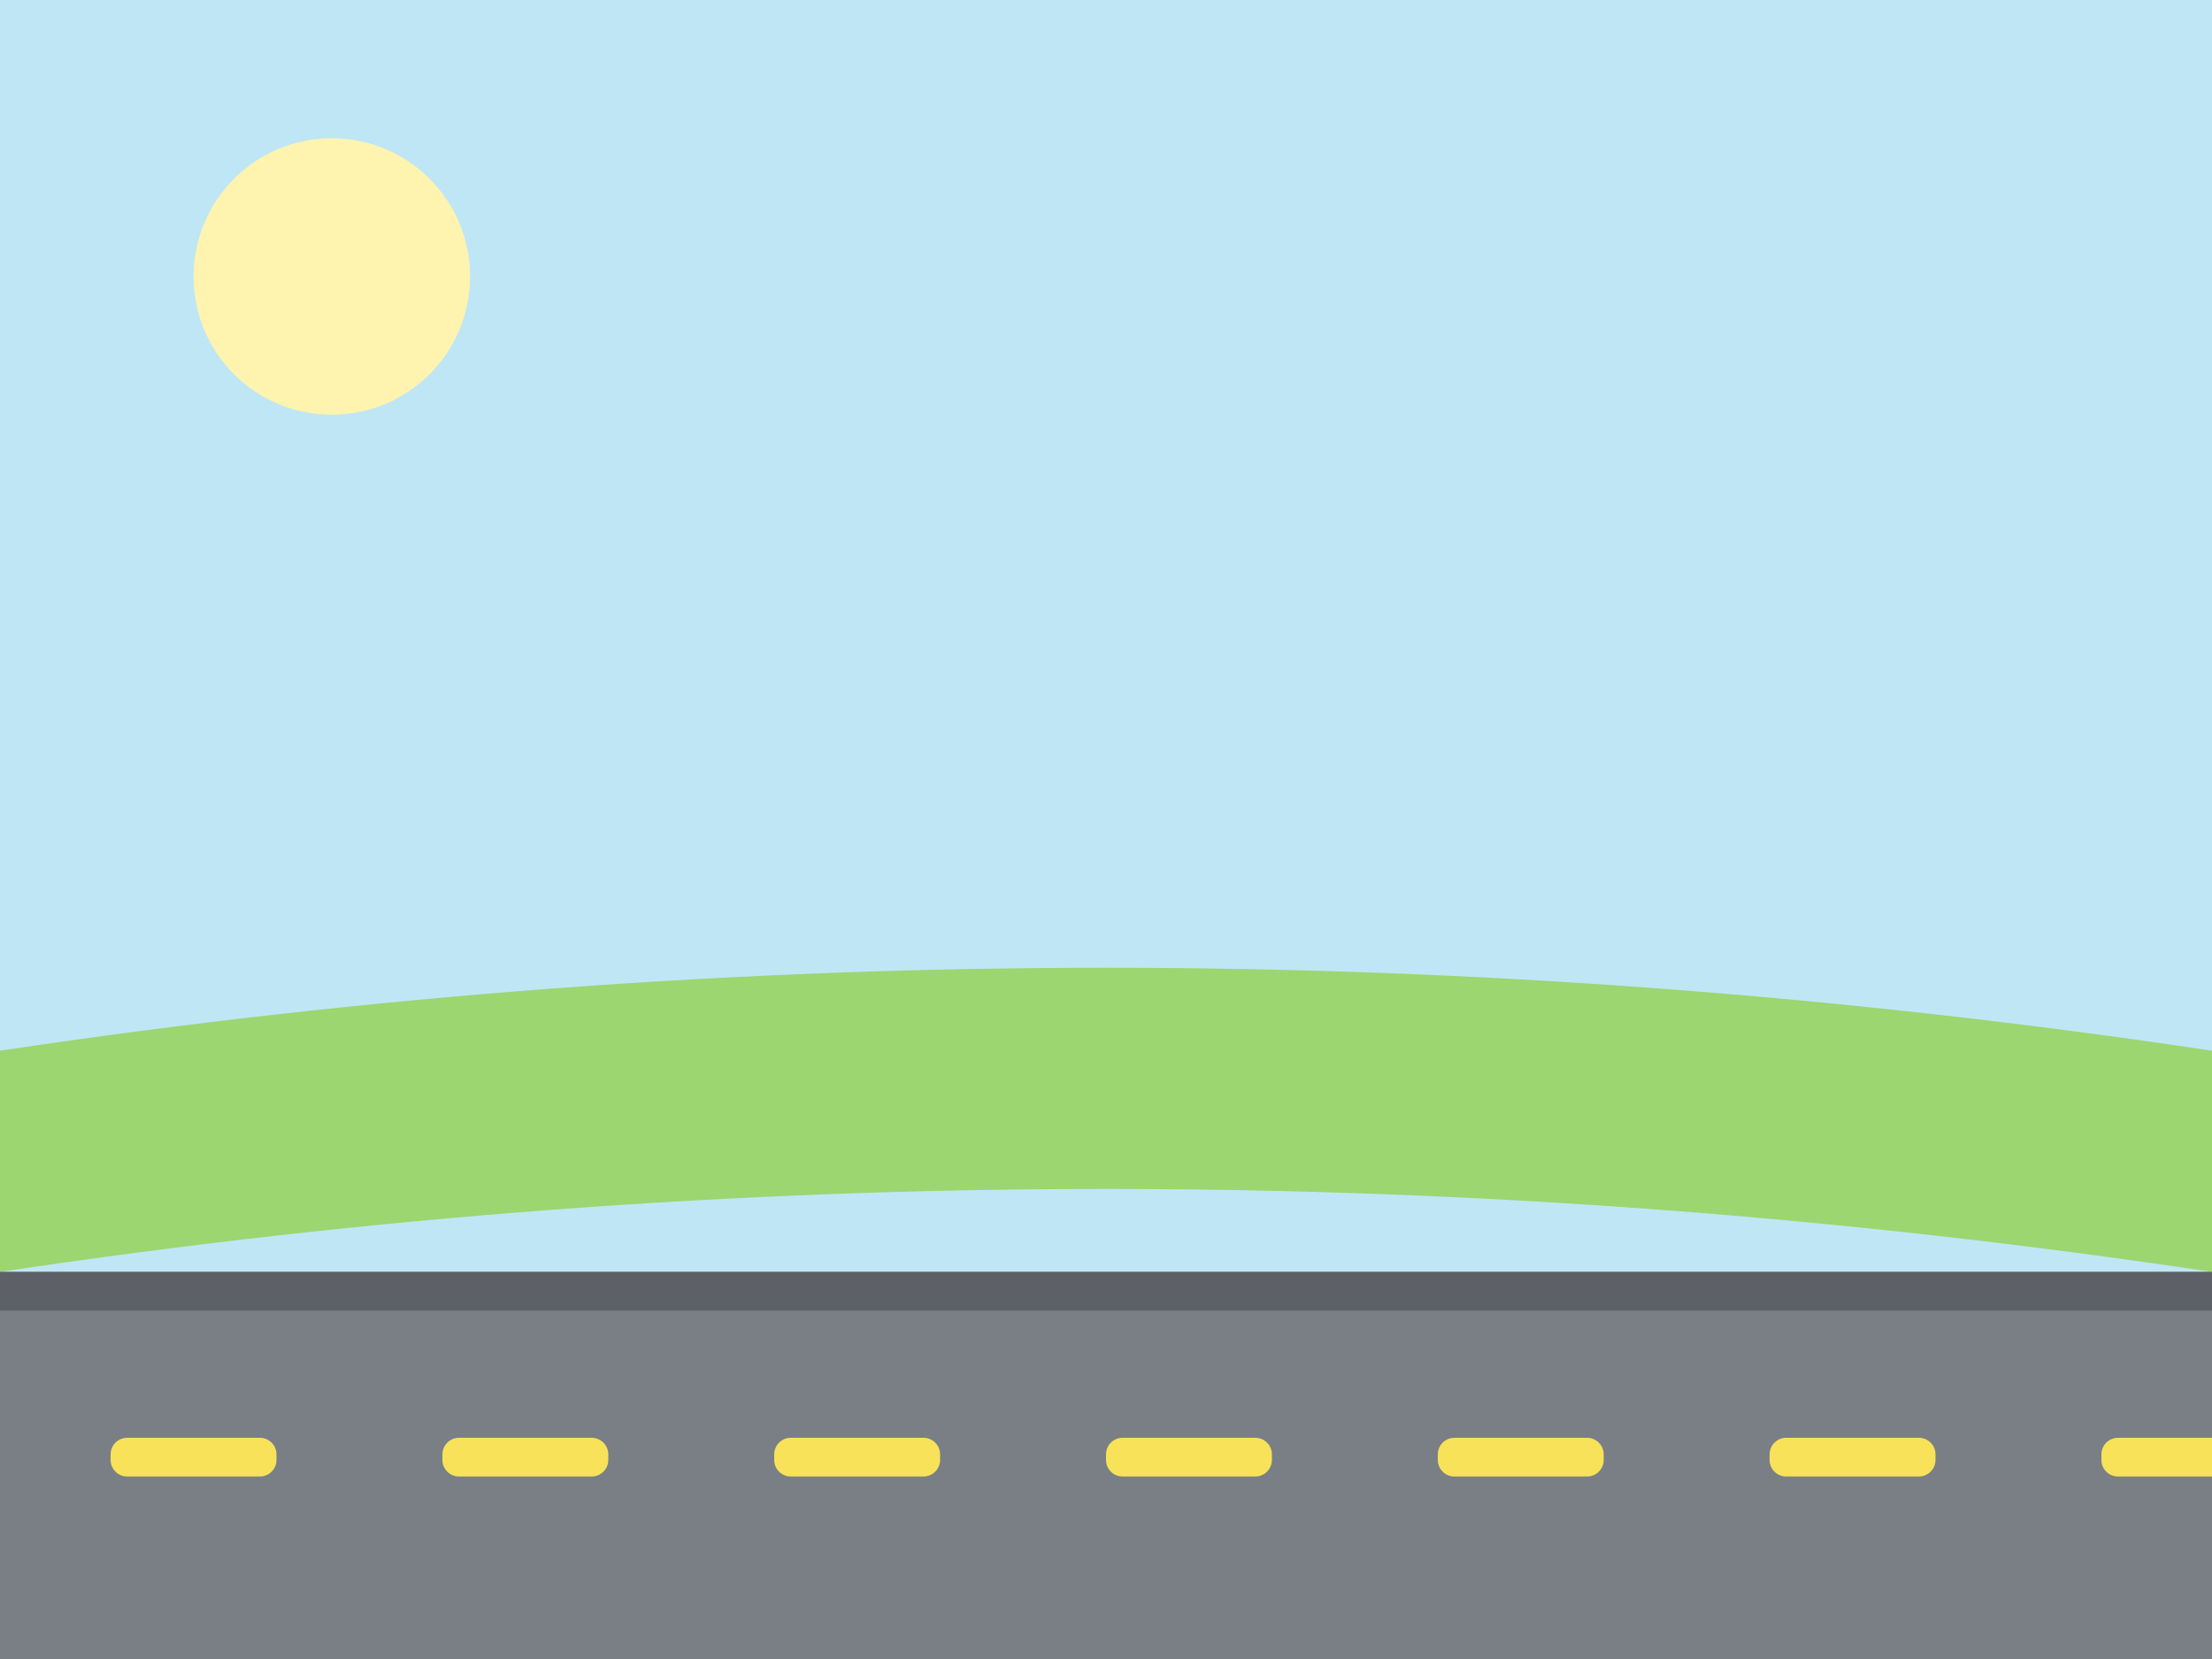
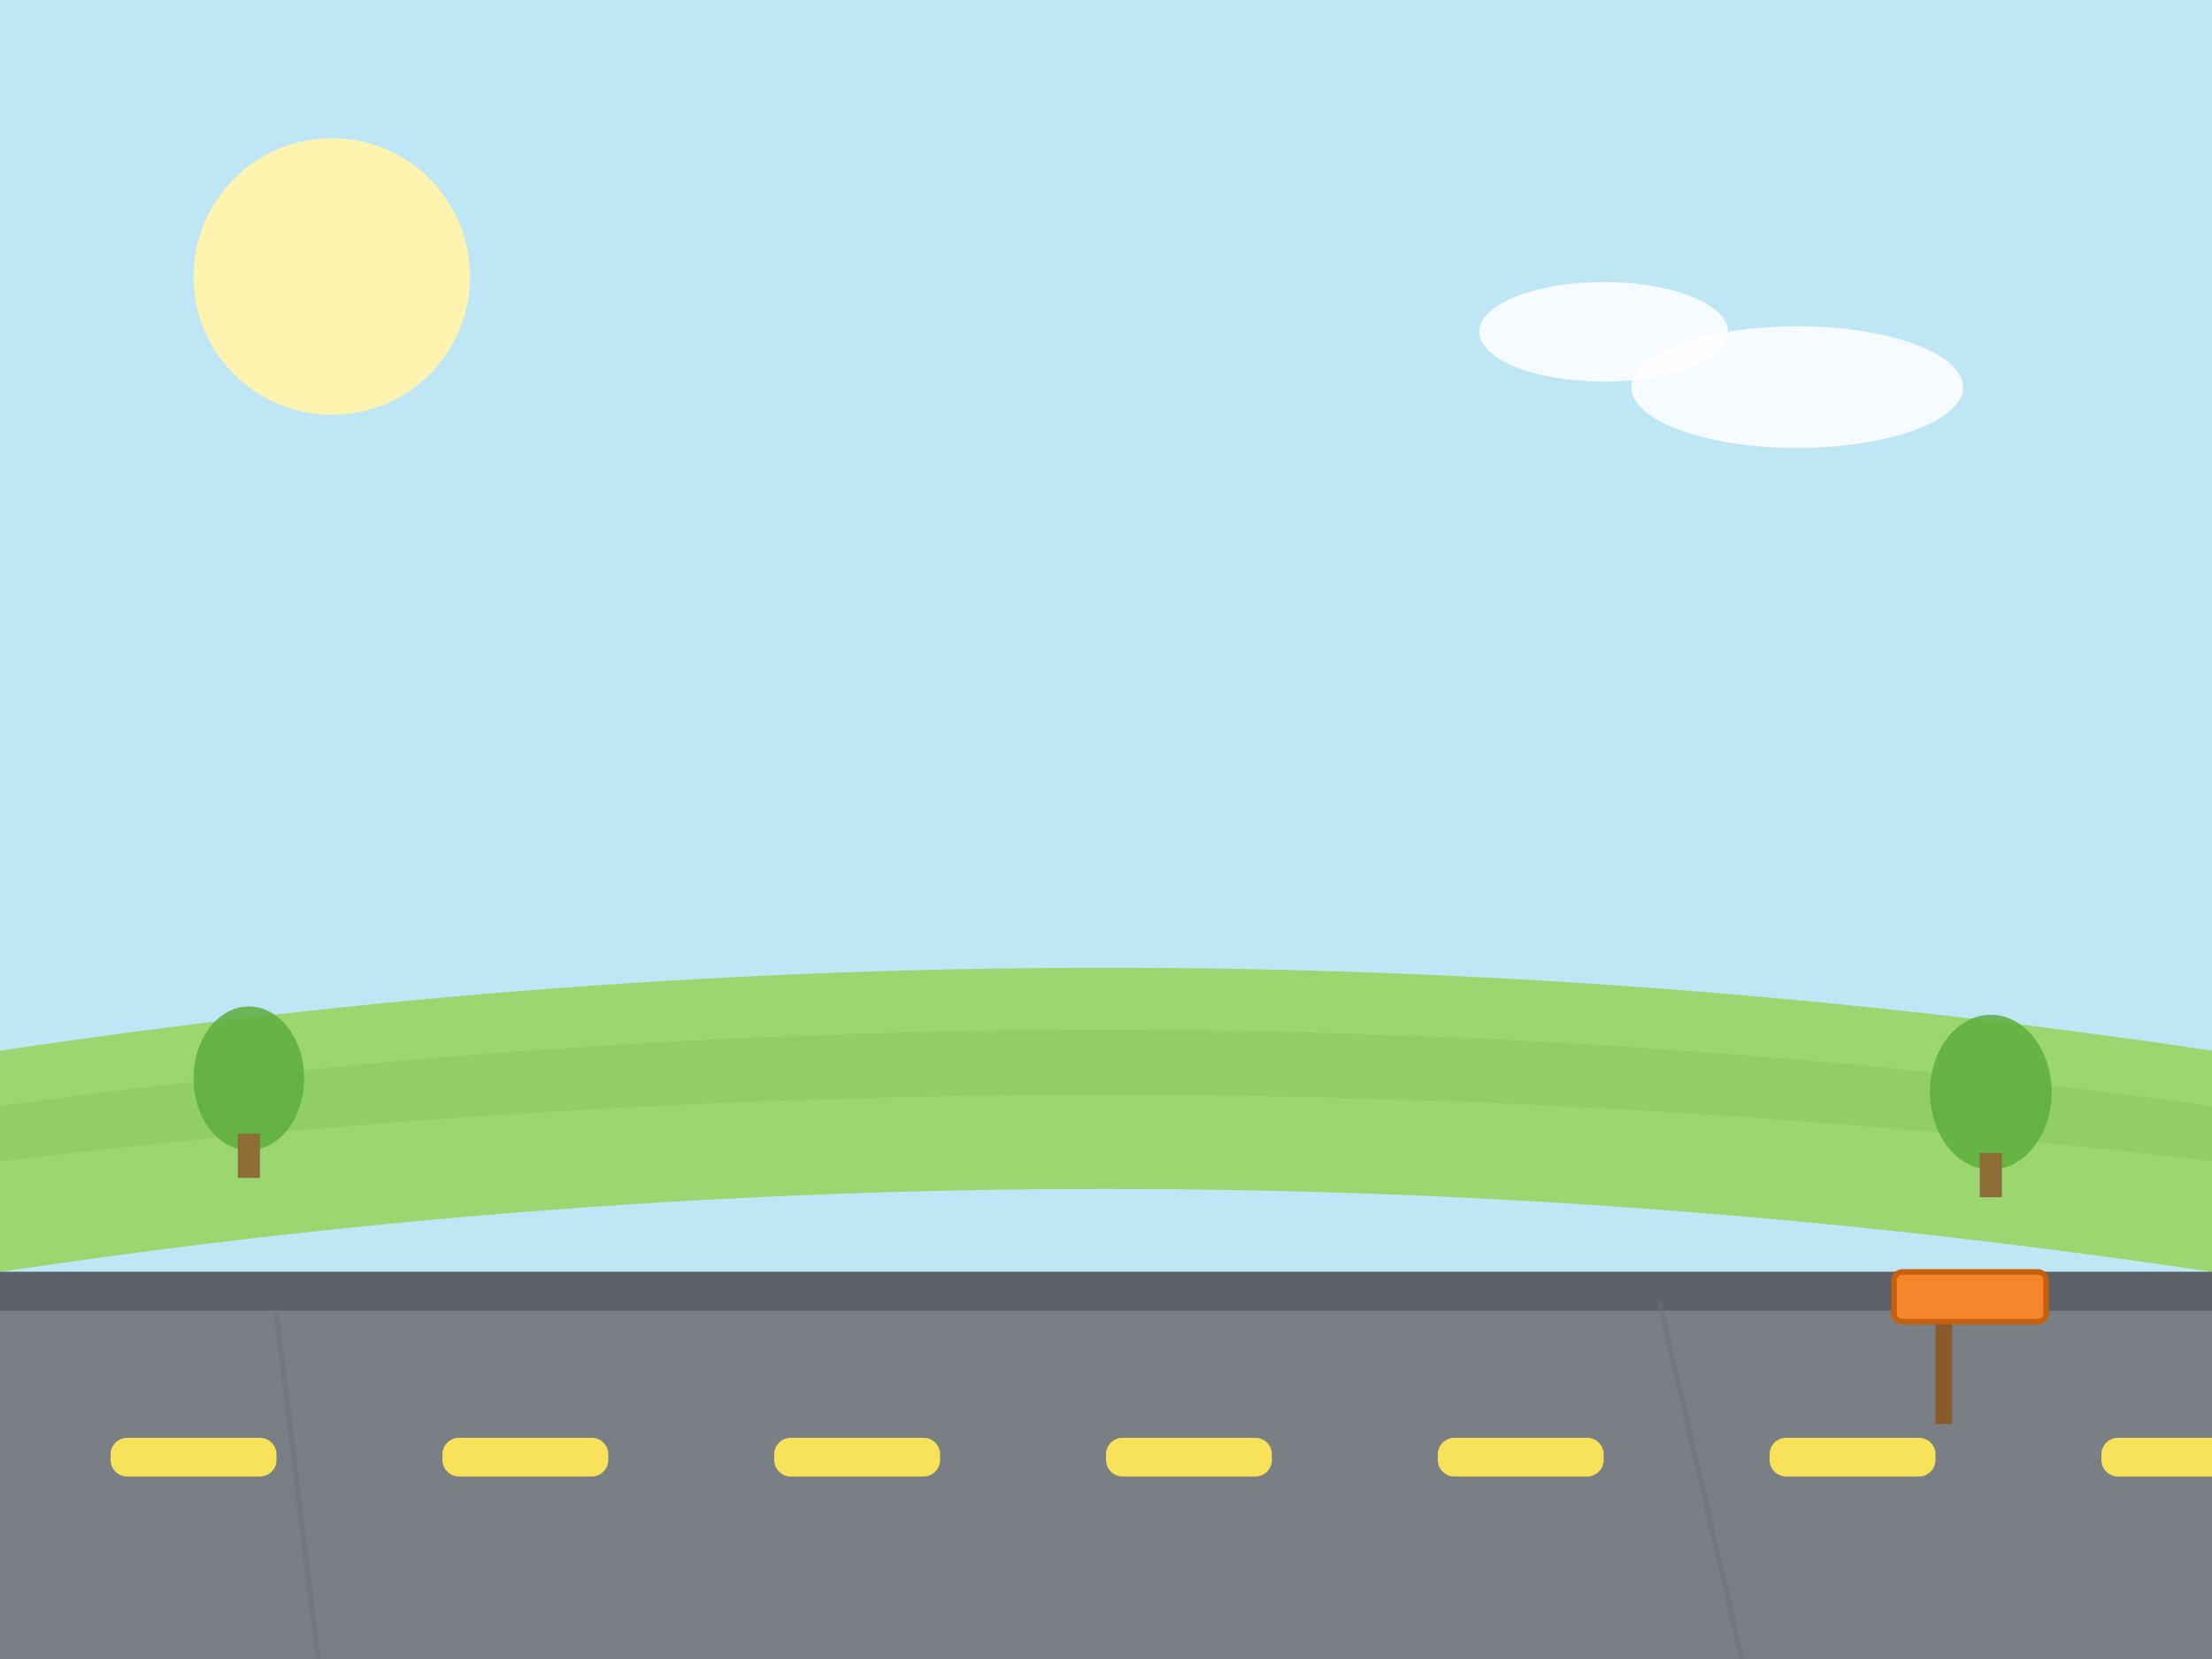
<svg xmlns="http://www.w3.org/2000/svg" viewBox="0 0 800 600">
  <rect width="800" height="600" fill="#BFE6F5" />
  <circle cx="120" cy="100" r="50" fill="#FFF3B0" />
+   <ellipse cx="650" cy="140" rx="60" ry="22" fill="#FFFFFF" opacity="0.85" />
+   <ellipse cx="580" cy="120" rx="45" ry="18" fill="#FFFFFF" opacity="0.85" />
  <path d="M0 380 Q400 320 800 380 L800 460 Q400 400 0 460 Z" fill="#9BD671" />
+   <path d="M0 400 Q400 345 800 400 L800 420 Q400 372 0 420 Z" fill="#8AC862" opacity="0.6" />
+   <g opacity="0.85">
+     <ellipse cx="90" cy="390" rx="20" ry="26" fill="#5CAE3C" />
+     <rect x="86" y="410" width="8" height="16" fill="#8A5A2B" />
+     <ellipse cx="720" cy="395" rx="22" ry="28" fill="#5CAE3C" />
+     <rect x="716" y="417" width="8" height="16" fill="#8A5A2B" />
+   </g>
  <rect y="460" width="800" height="140" fill="#7A7F86" />
  <rect y="460" width="800" height="14" fill="#5D6167" />
  <g fill="#F7E259">
    <rect x="40" y="520" width="60" height="14" rx="6" />
    <rect x="160" y="520" width="60" height="14" rx="6" />
    <rect x="280" y="520" width="60" height="14" rx="6" />
    <rect x="400" y="520" width="60" height="14" rx="6" />
    <rect x="520" y="520" width="60" height="14" rx="6" />
    <rect x="640" y="520" width="60" height="14" rx="6" />
    <rect x="760" y="520" width="60" height="14" rx="6" />
  </g>
+   <g stroke="#69707A" stroke-width="2" opacity="0.5">
+     <line x1="100" y1="475" x2="115" y2="600" />
+     <line x1="600" y1="470" x2="630" y2="600" />
+   </g>
+   <g>
+     <rect x="700" y="470" width="6" height="45" fill="#8A5A2B" />
+     <rect x="685" y="460" width="55" height="18" rx="3" fill="#F6862C" stroke="#C4600F" stroke-width="2" />
+   </g>
</svg>
